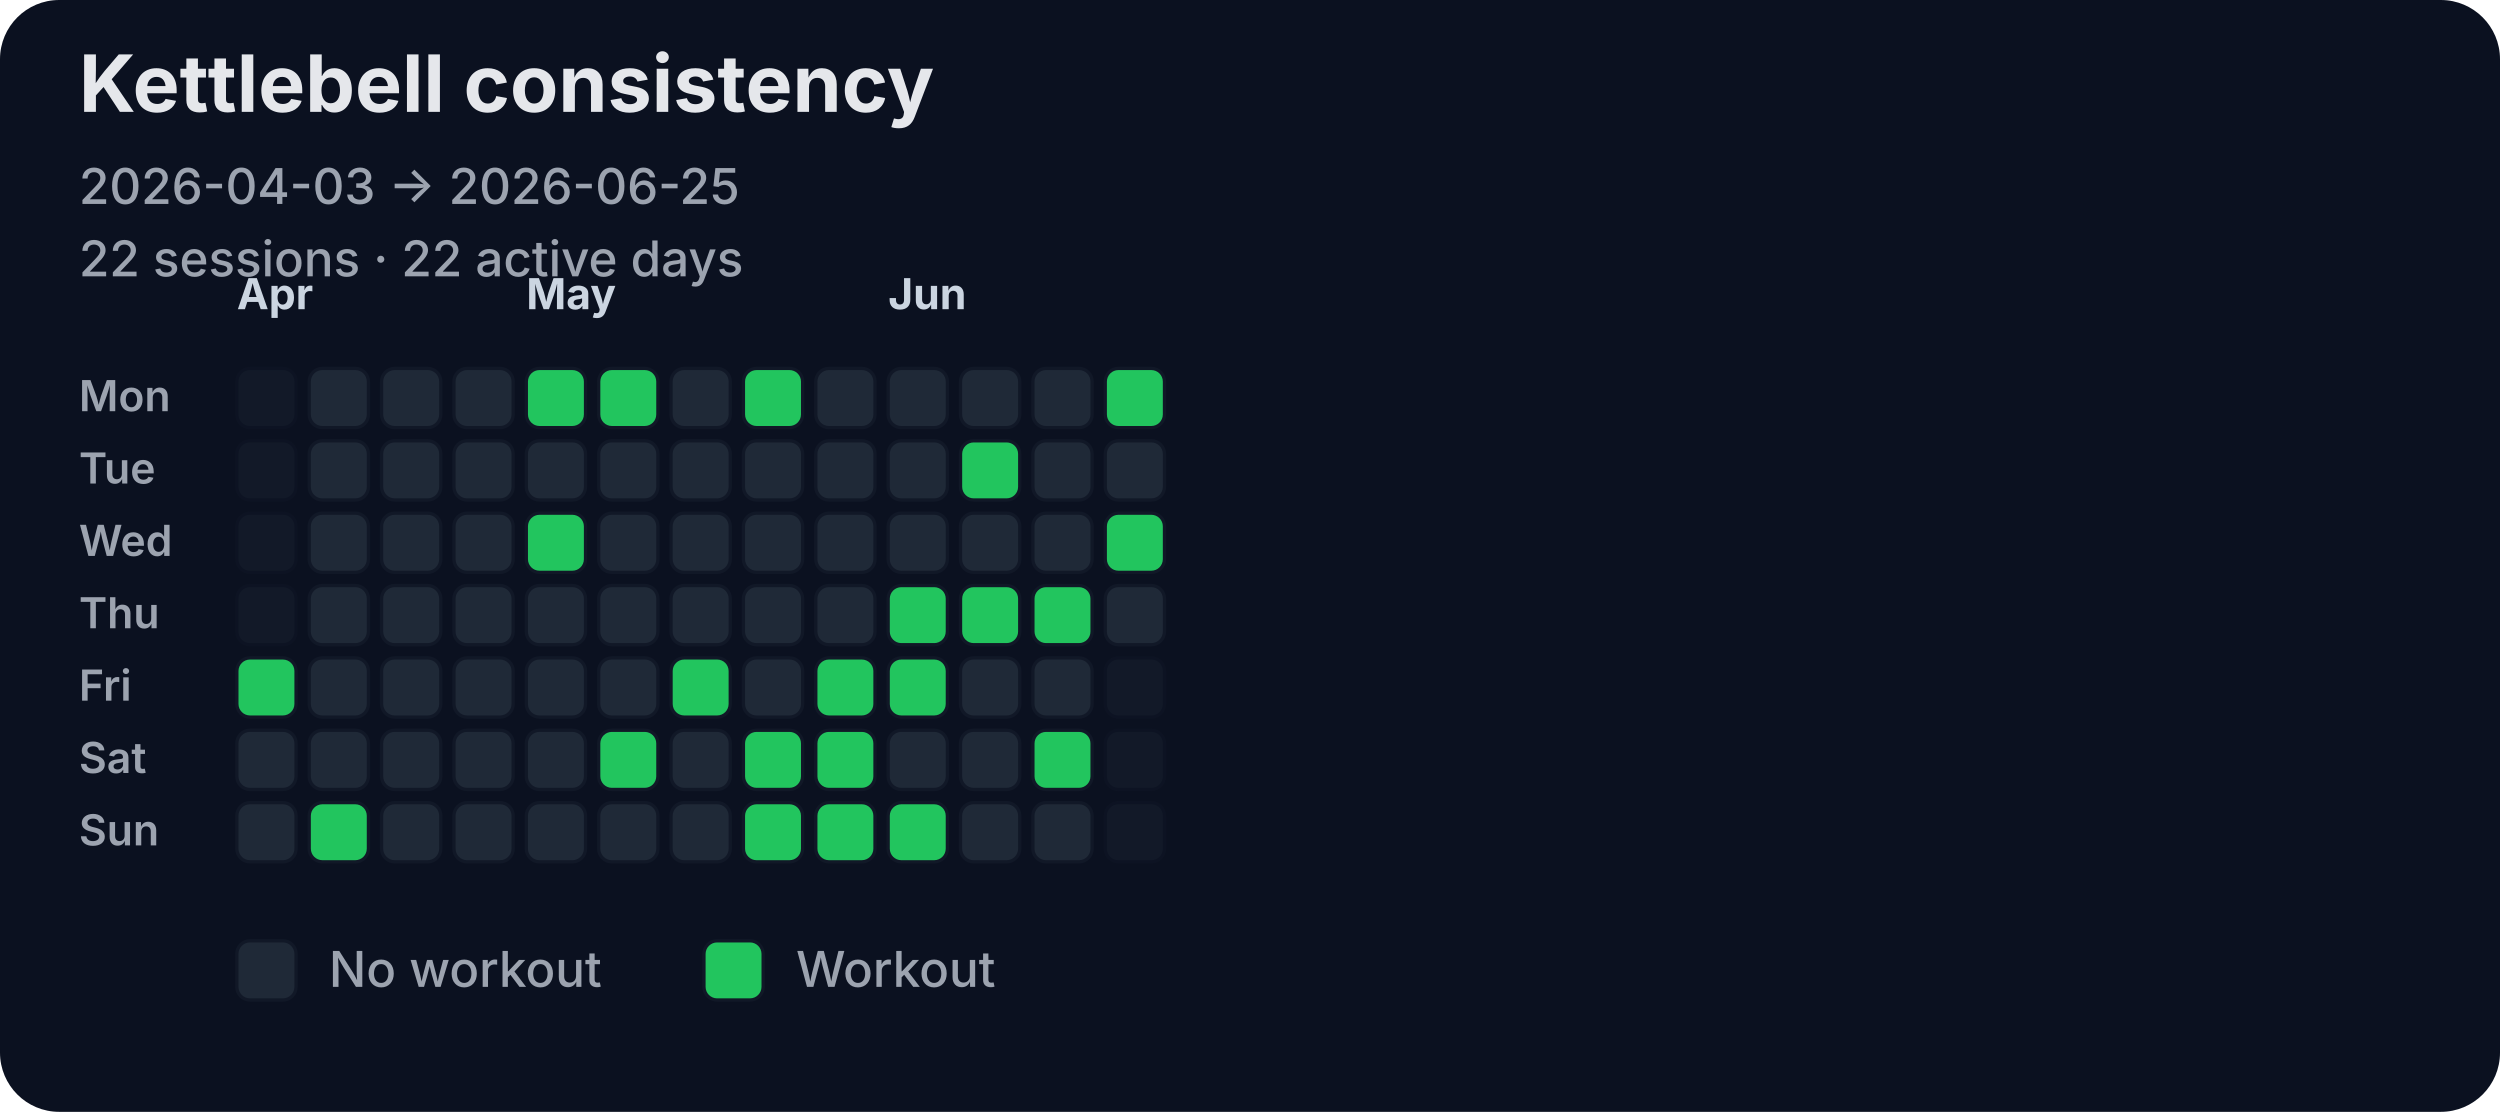
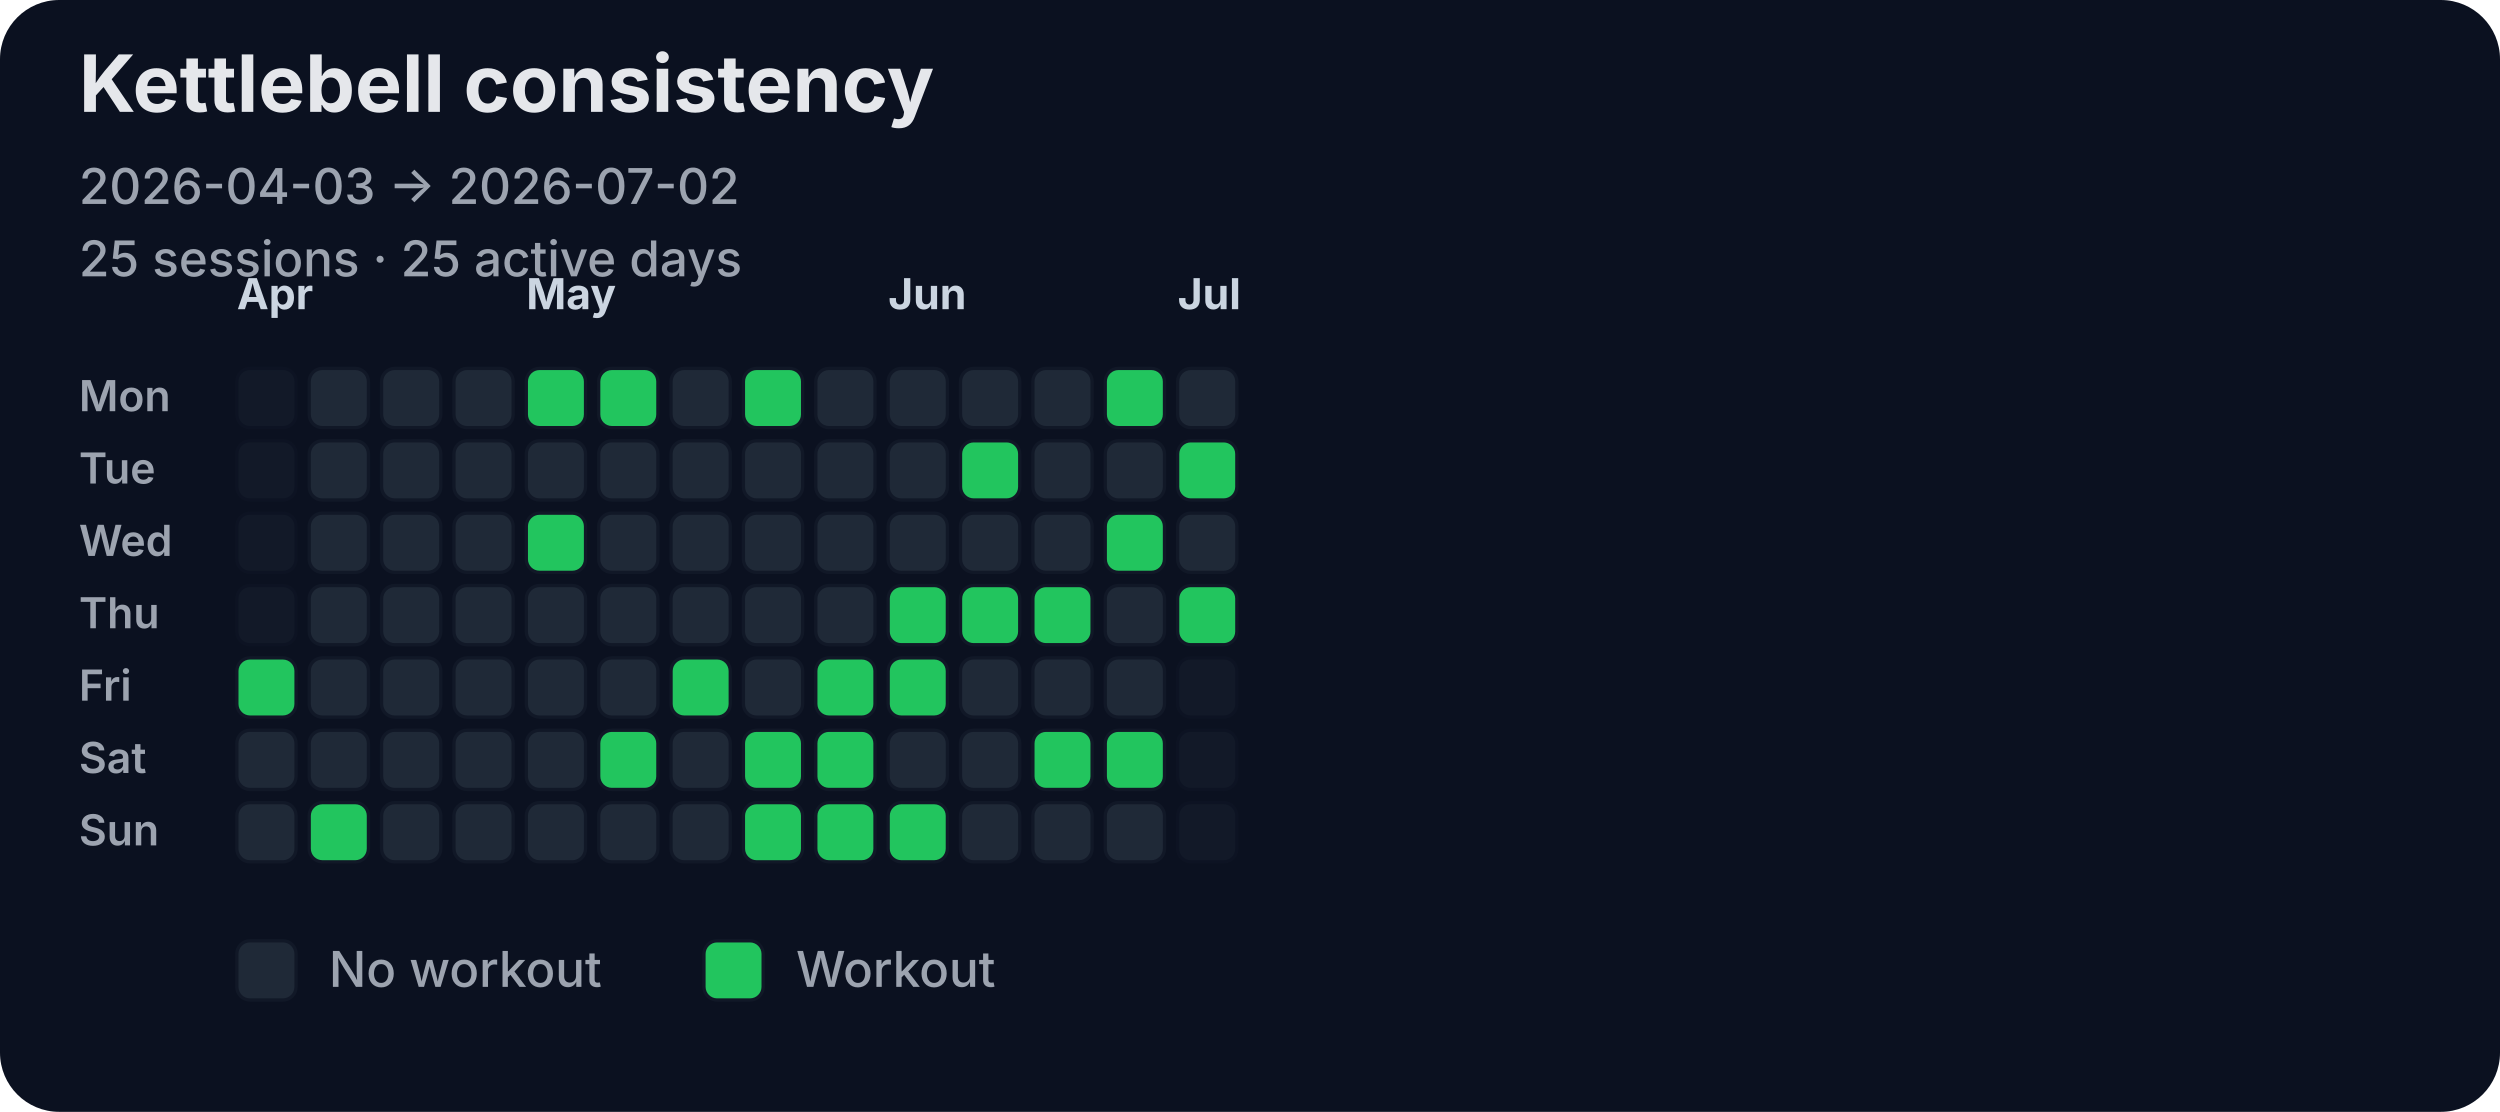
<svg xmlns="http://www.w3.org/2000/svg" width="760" height="338" viewBox="0 0 760 338" role="img" aria-labelledby="title desc">
  <style>.bg{fill:#0b1120}.text{fill:#e5e7eb;font:700 24px system-ui,-apple-system,Segoe UI,sans-serif}.muted{fill:#9ca3af;font:500 15px system-ui,-apple-system,Segoe UI,sans-serif}.tiny{fill:#9ca3af;font:600 13px system-ui,-apple-system,Segoe UI,sans-serif}.cell{stroke:#111827;stroke-width:1}.month{fill:#cbd5e1;font:700 13px system-ui,-apple-system,Segoe UI,sans-serif}</style>
  <rect class="bg" width="760" height="338" rx="18" />
  <text class="text" x="24" y="34">Kettlebell consistency</text>
-   <text class="muted" x="24" y="62">2026-04-03 → 2026-06-25</text>
-   <text class="muted" x="24" y="84">22 sessions · 22 active days</text>
+   <text class="muted" x="24" y="62">2026-04-03 → 2026-07-02</text>
+   <text class="muted" x="24" y="84">25 sessions · 25 active days</text>
  <text class="month" x="72" y="94">Apr</text>
  <text class="month" x="160" y="94">May</text>
  <text class="month" x="270" y="94">Jun</text>
+   <text class="month" x="358" y="94">Jul</text>
  <text class="tiny" x="24" y="125">Mon</text>
  <text class="tiny" x="24" y="147">Tue</text>
  <text class="tiny" x="24" y="169">Wed</text>
  <text class="tiny" x="24" y="191">Thu</text>
  <text class="tiny" x="24" y="213">Fri</text>
  <text class="tiny" x="24" y="235">Sat</text>
  <text class="tiny" x="24" y="257">Sun</text>
  <rect class="cell" x="72" y="112" width="18" height="18" rx="4" fill="#1f2937" opacity="0.35" />
  <rect class="cell" x="72" y="134" width="18" height="18" rx="4" fill="#1f2937" opacity="0.35" />
  <rect class="cell" x="72" y="156" width="18" height="18" rx="4" fill="#1f2937" opacity="0.35" />
  <rect class="cell" x="72" y="178" width="18" height="18" rx="4" fill="#1f2937" opacity="0.35" />
  <rect class="cell" x="72" y="200" width="18" height="18" rx="4" fill="#22c55e" opacity="1" />
  <rect class="cell" x="72" y="222" width="18" height="18" rx="4" fill="#1f2937" opacity="1" />
  <rect class="cell" x="72" y="244" width="18" height="18" rx="4" fill="#1f2937" opacity="1" />
  <rect class="cell" x="94" y="112" width="18" height="18" rx="4" fill="#1f2937" opacity="1" />
  <rect class="cell" x="94" y="134" width="18" height="18" rx="4" fill="#1f2937" opacity="1" />
  <rect class="cell" x="94" y="156" width="18" height="18" rx="4" fill="#1f2937" opacity="1" />
  <rect class="cell" x="94" y="178" width="18" height="18" rx="4" fill="#1f2937" opacity="1" />
  <rect class="cell" x="94" y="200" width="18" height="18" rx="4" fill="#1f2937" opacity="1" />
  <rect class="cell" x="94" y="222" width="18" height="18" rx="4" fill="#1f2937" opacity="1" />
  <rect class="cell" x="94" y="244" width="18" height="18" rx="4" fill="#22c55e" opacity="1" />
  <rect class="cell" x="116" y="112" width="18" height="18" rx="4" fill="#1f2937" opacity="1" />
  <rect class="cell" x="116" y="134" width="18" height="18" rx="4" fill="#1f2937" opacity="1" />
  <rect class="cell" x="116" y="156" width="18" height="18" rx="4" fill="#1f2937" opacity="1" />
  <rect class="cell" x="116" y="178" width="18" height="18" rx="4" fill="#1f2937" opacity="1" />
  <rect class="cell" x="116" y="200" width="18" height="18" rx="4" fill="#1f2937" opacity="1" />
  <rect class="cell" x="116" y="222" width="18" height="18" rx="4" fill="#1f2937" opacity="1" />
  <rect class="cell" x="116" y="244" width="18" height="18" rx="4" fill="#1f2937" opacity="1" />
  <rect class="cell" x="138" y="112" width="18" height="18" rx="4" fill="#1f2937" opacity="1" />
  <rect class="cell" x="138" y="134" width="18" height="18" rx="4" fill="#1f2937" opacity="1" />
  <rect class="cell" x="138" y="156" width="18" height="18" rx="4" fill="#1f2937" opacity="1" />
  <rect class="cell" x="138" y="178" width="18" height="18" rx="4" fill="#1f2937" opacity="1" />
  <rect class="cell" x="138" y="200" width="18" height="18" rx="4" fill="#1f2937" opacity="1" />
  <rect class="cell" x="138" y="222" width="18" height="18" rx="4" fill="#1f2937" opacity="1" />
  <rect class="cell" x="138" y="244" width="18" height="18" rx="4" fill="#1f2937" opacity="1" />
  <rect class="cell" x="160" y="112" width="18" height="18" rx="4" fill="#22c55e" opacity="1" />
  <rect class="cell" x="160" y="134" width="18" height="18" rx="4" fill="#1f2937" opacity="1" />
  <rect class="cell" x="160" y="156" width="18" height="18" rx="4" fill="#22c55e" opacity="1" />
  <rect class="cell" x="160" y="178" width="18" height="18" rx="4" fill="#1f2937" opacity="1" />
  <rect class="cell" x="160" y="200" width="18" height="18" rx="4" fill="#1f2937" opacity="1" />
  <rect class="cell" x="160" y="222" width="18" height="18" rx="4" fill="#1f2937" opacity="1" />
  <rect class="cell" x="160" y="244" width="18" height="18" rx="4" fill="#1f2937" opacity="1" />
  <rect class="cell" x="182" y="112" width="18" height="18" rx="4" fill="#22c55e" opacity="1" />
  <rect class="cell" x="182" y="134" width="18" height="18" rx="4" fill="#1f2937" opacity="1" />
  <rect class="cell" x="182" y="156" width="18" height="18" rx="4" fill="#1f2937" opacity="1" />
  <rect class="cell" x="182" y="178" width="18" height="18" rx="4" fill="#1f2937" opacity="1" />
  <rect class="cell" x="182" y="200" width="18" height="18" rx="4" fill="#1f2937" opacity="1" />
  <rect class="cell" x="182" y="222" width="18" height="18" rx="4" fill="#22c55e" opacity="1" />
  <rect class="cell" x="182" y="244" width="18" height="18" rx="4" fill="#1f2937" opacity="1" />
  <rect class="cell" x="204" y="112" width="18" height="18" rx="4" fill="#1f2937" opacity="1" />
  <rect class="cell" x="204" y="134" width="18" height="18" rx="4" fill="#1f2937" opacity="1" />
  <rect class="cell" x="204" y="156" width="18" height="18" rx="4" fill="#1f2937" opacity="1" />
  <rect class="cell" x="204" y="178" width="18" height="18" rx="4" fill="#1f2937" opacity="1" />
  <rect class="cell" x="204" y="200" width="18" height="18" rx="4" fill="#22c55e" opacity="1" />
  <rect class="cell" x="204" y="222" width="18" height="18" rx="4" fill="#1f2937" opacity="1" />
  <rect class="cell" x="204" y="244" width="18" height="18" rx="4" fill="#1f2937" opacity="1" />
  <rect class="cell" x="226" y="112" width="18" height="18" rx="4" fill="#22c55e" opacity="1" />
  <rect class="cell" x="226" y="134" width="18" height="18" rx="4" fill="#1f2937" opacity="1" />
  <rect class="cell" x="226" y="156" width="18" height="18" rx="4" fill="#1f2937" opacity="1" />
  <rect class="cell" x="226" y="178" width="18" height="18" rx="4" fill="#1f2937" opacity="1" />
  <rect class="cell" x="226" y="200" width="18" height="18" rx="4" fill="#1f2937" opacity="1" />
  <rect class="cell" x="226" y="222" width="18" height="18" rx="4" fill="#22c55e" opacity="1" />
  <rect class="cell" x="226" y="244" width="18" height="18" rx="4" fill="#22c55e" opacity="1" />
  <rect class="cell" x="248" y="112" width="18" height="18" rx="4" fill="#1f2937" opacity="1" />
  <rect class="cell" x="248" y="134" width="18" height="18" rx="4" fill="#1f2937" opacity="1" />
  <rect class="cell" x="248" y="156" width="18" height="18" rx="4" fill="#1f2937" opacity="1" />
  <rect class="cell" x="248" y="178" width="18" height="18" rx="4" fill="#1f2937" opacity="1" />
  <rect class="cell" x="248" y="200" width="18" height="18" rx="4" fill="#22c55e" opacity="1" />
  <rect class="cell" x="248" y="222" width="18" height="18" rx="4" fill="#22c55e" opacity="1" />
  <rect class="cell" x="248" y="244" width="18" height="18" rx="4" fill="#22c55e" opacity="1" />
  <rect class="cell" x="270" y="112" width="18" height="18" rx="4" fill="#1f2937" opacity="1" />
  <rect class="cell" x="270" y="134" width="18" height="18" rx="4" fill="#1f2937" opacity="1" />
  <rect class="cell" x="270" y="156" width="18" height="18" rx="4" fill="#1f2937" opacity="1" />
  <rect class="cell" x="270" y="178" width="18" height="18" rx="4" fill="#22c55e" opacity="1" />
  <rect class="cell" x="270" y="200" width="18" height="18" rx="4" fill="#22c55e" opacity="1" />
  <rect class="cell" x="270" y="222" width="18" height="18" rx="4" fill="#1f2937" opacity="1" />
  <rect class="cell" x="270" y="244" width="18" height="18" rx="4" fill="#22c55e" opacity="1" />
  <rect class="cell" x="292" y="112" width="18" height="18" rx="4" fill="#1f2937" opacity="1" />
  <rect class="cell" x="292" y="134" width="18" height="18" rx="4" fill="#22c55e" opacity="1" />
  <rect class="cell" x="292" y="156" width="18" height="18" rx="4" fill="#1f2937" opacity="1" />
  <rect class="cell" x="292" y="178" width="18" height="18" rx="4" fill="#22c55e" opacity="1" />
  <rect class="cell" x="292" y="200" width="18" height="18" rx="4" fill="#1f2937" opacity="1" />
  <rect class="cell" x="292" y="222" width="18" height="18" rx="4" fill="#1f2937" opacity="1" />
  <rect class="cell" x="292" y="244" width="18" height="18" rx="4" fill="#1f2937" opacity="1" />
  <rect class="cell" x="314" y="112" width="18" height="18" rx="4" fill="#1f2937" opacity="1" />
  <rect class="cell" x="314" y="134" width="18" height="18" rx="4" fill="#1f2937" opacity="1" />
  <rect class="cell" x="314" y="156" width="18" height="18" rx="4" fill="#1f2937" opacity="1" />
  <rect class="cell" x="314" y="178" width="18" height="18" rx="4" fill="#22c55e" opacity="1" />
  <rect class="cell" x="314" y="200" width="18" height="18" rx="4" fill="#1f2937" opacity="1" />
  <rect class="cell" x="314" y="222" width="18" height="18" rx="4" fill="#22c55e" opacity="1" />
  <rect class="cell" x="314" y="244" width="18" height="18" rx="4" fill="#1f2937" opacity="1" />
  <rect class="cell" x="336" y="112" width="18" height="18" rx="4" fill="#22c55e" opacity="1" />
  <rect class="cell" x="336" y="134" width="18" height="18" rx="4" fill="#1f2937" opacity="1" />
  <rect class="cell" x="336" y="156" width="18" height="18" rx="4" fill="#22c55e" opacity="1" />
  <rect class="cell" x="336" y="178" width="18" height="18" rx="4" fill="#1f2937" opacity="1" />
-   <rect class="cell" x="336" y="200" width="18" height="18" rx="4" fill="#1f2937" opacity="0.35" />
-   <rect class="cell" x="336" y="222" width="18" height="18" rx="4" fill="#1f2937" opacity="0.35" />
-   <rect class="cell" x="336" y="244" width="18" height="18" rx="4" fill="#1f2937" opacity="0.35" />
+   <rect class="cell" x="336" y="200" width="18" height="18" rx="4" fill="#1f2937" opacity="1" />
+   <rect class="cell" x="336" y="222" width="18" height="18" rx="4" fill="#22c55e" opacity="1" />
+   <rect class="cell" x="336" y="244" width="18" height="18" rx="4" fill="#1f2937" opacity="1" />
+   <rect class="cell" x="358" y="112" width="18" height="18" rx="4" fill="#1f2937" opacity="1" />
+   <rect class="cell" x="358" y="134" width="18" height="18" rx="4" fill="#22c55e" opacity="1" />
+   <rect class="cell" x="358" y="156" width="18" height="18" rx="4" fill="#1f2937" opacity="1" />
+   <rect class="cell" x="358" y="178" width="18" height="18" rx="4" fill="#22c55e" opacity="1" />
+   <rect class="cell" x="358" y="200" width="18" height="18" rx="4" fill="#1f2937" opacity="0.35" />
+   <rect class="cell" x="358" y="222" width="18" height="18" rx="4" fill="#1f2937" opacity="0.35" />
+   <rect class="cell" x="358" y="244" width="18" height="18" rx="4" fill="#1f2937" opacity="0.35" />
  <rect class="cell" x="72" y="286" width="18" height="18" rx="4" fill="#1f2937" />
  <text class="muted" x="100" y="300">No workout</text>
  <rect class="cell" x="214" y="286" width="18" height="18" rx="4" fill="#22c55e" />
  <text class="muted" x="242" y="300">Workout</text>
</svg>
